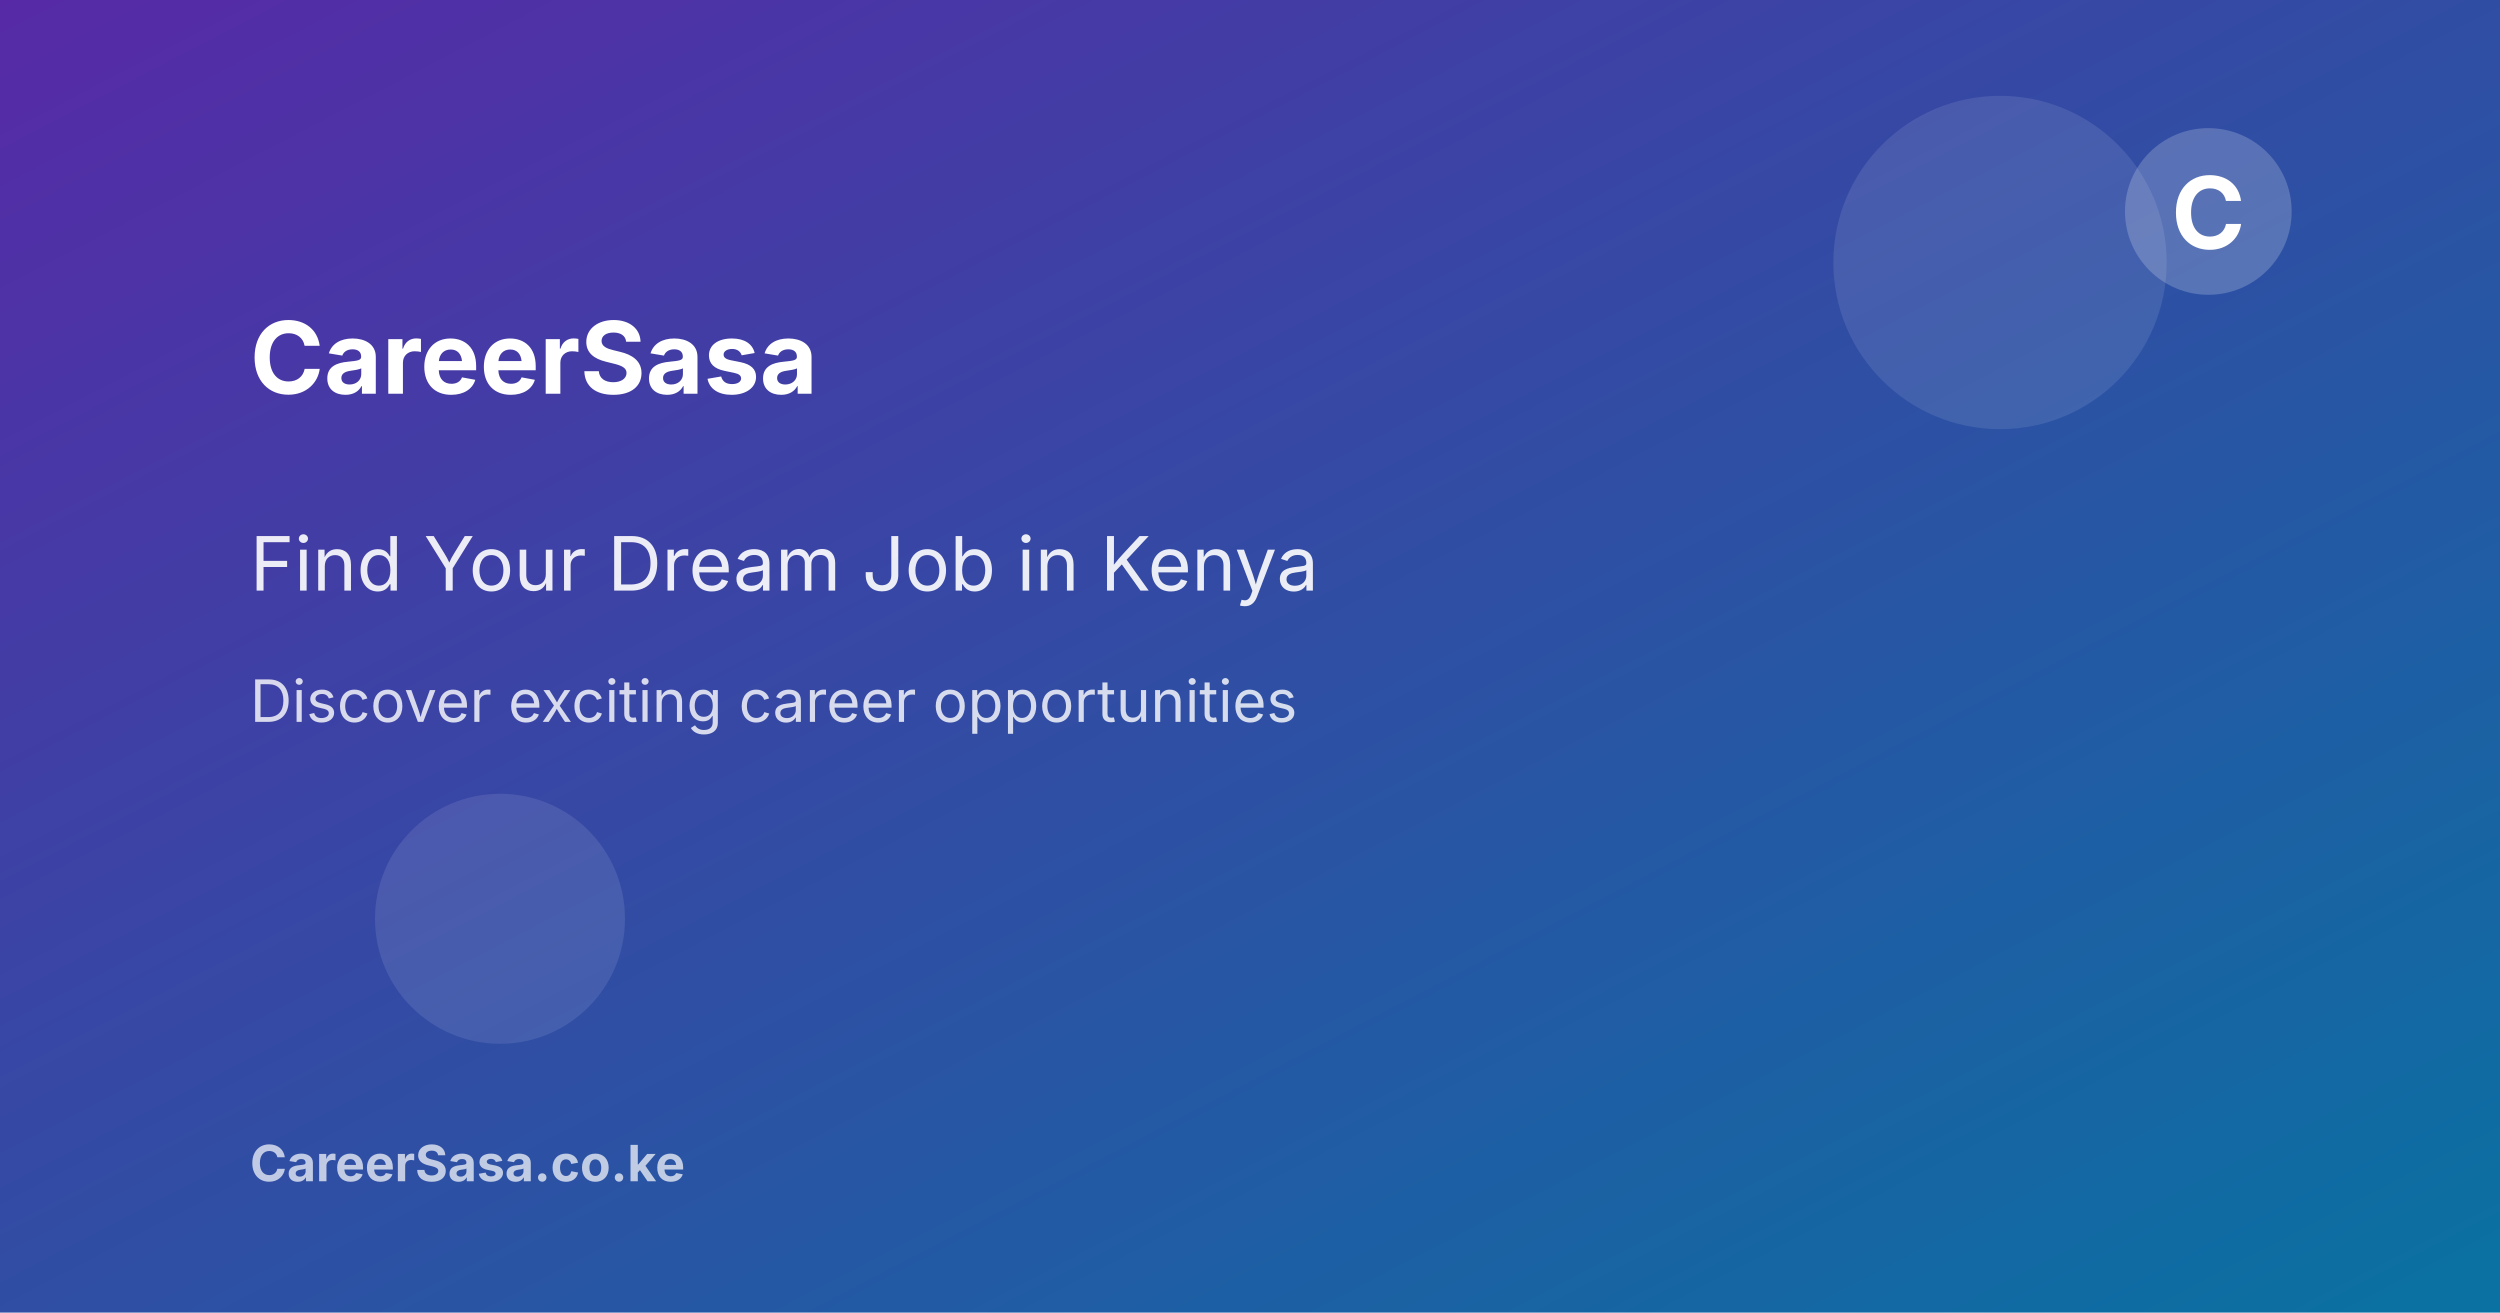
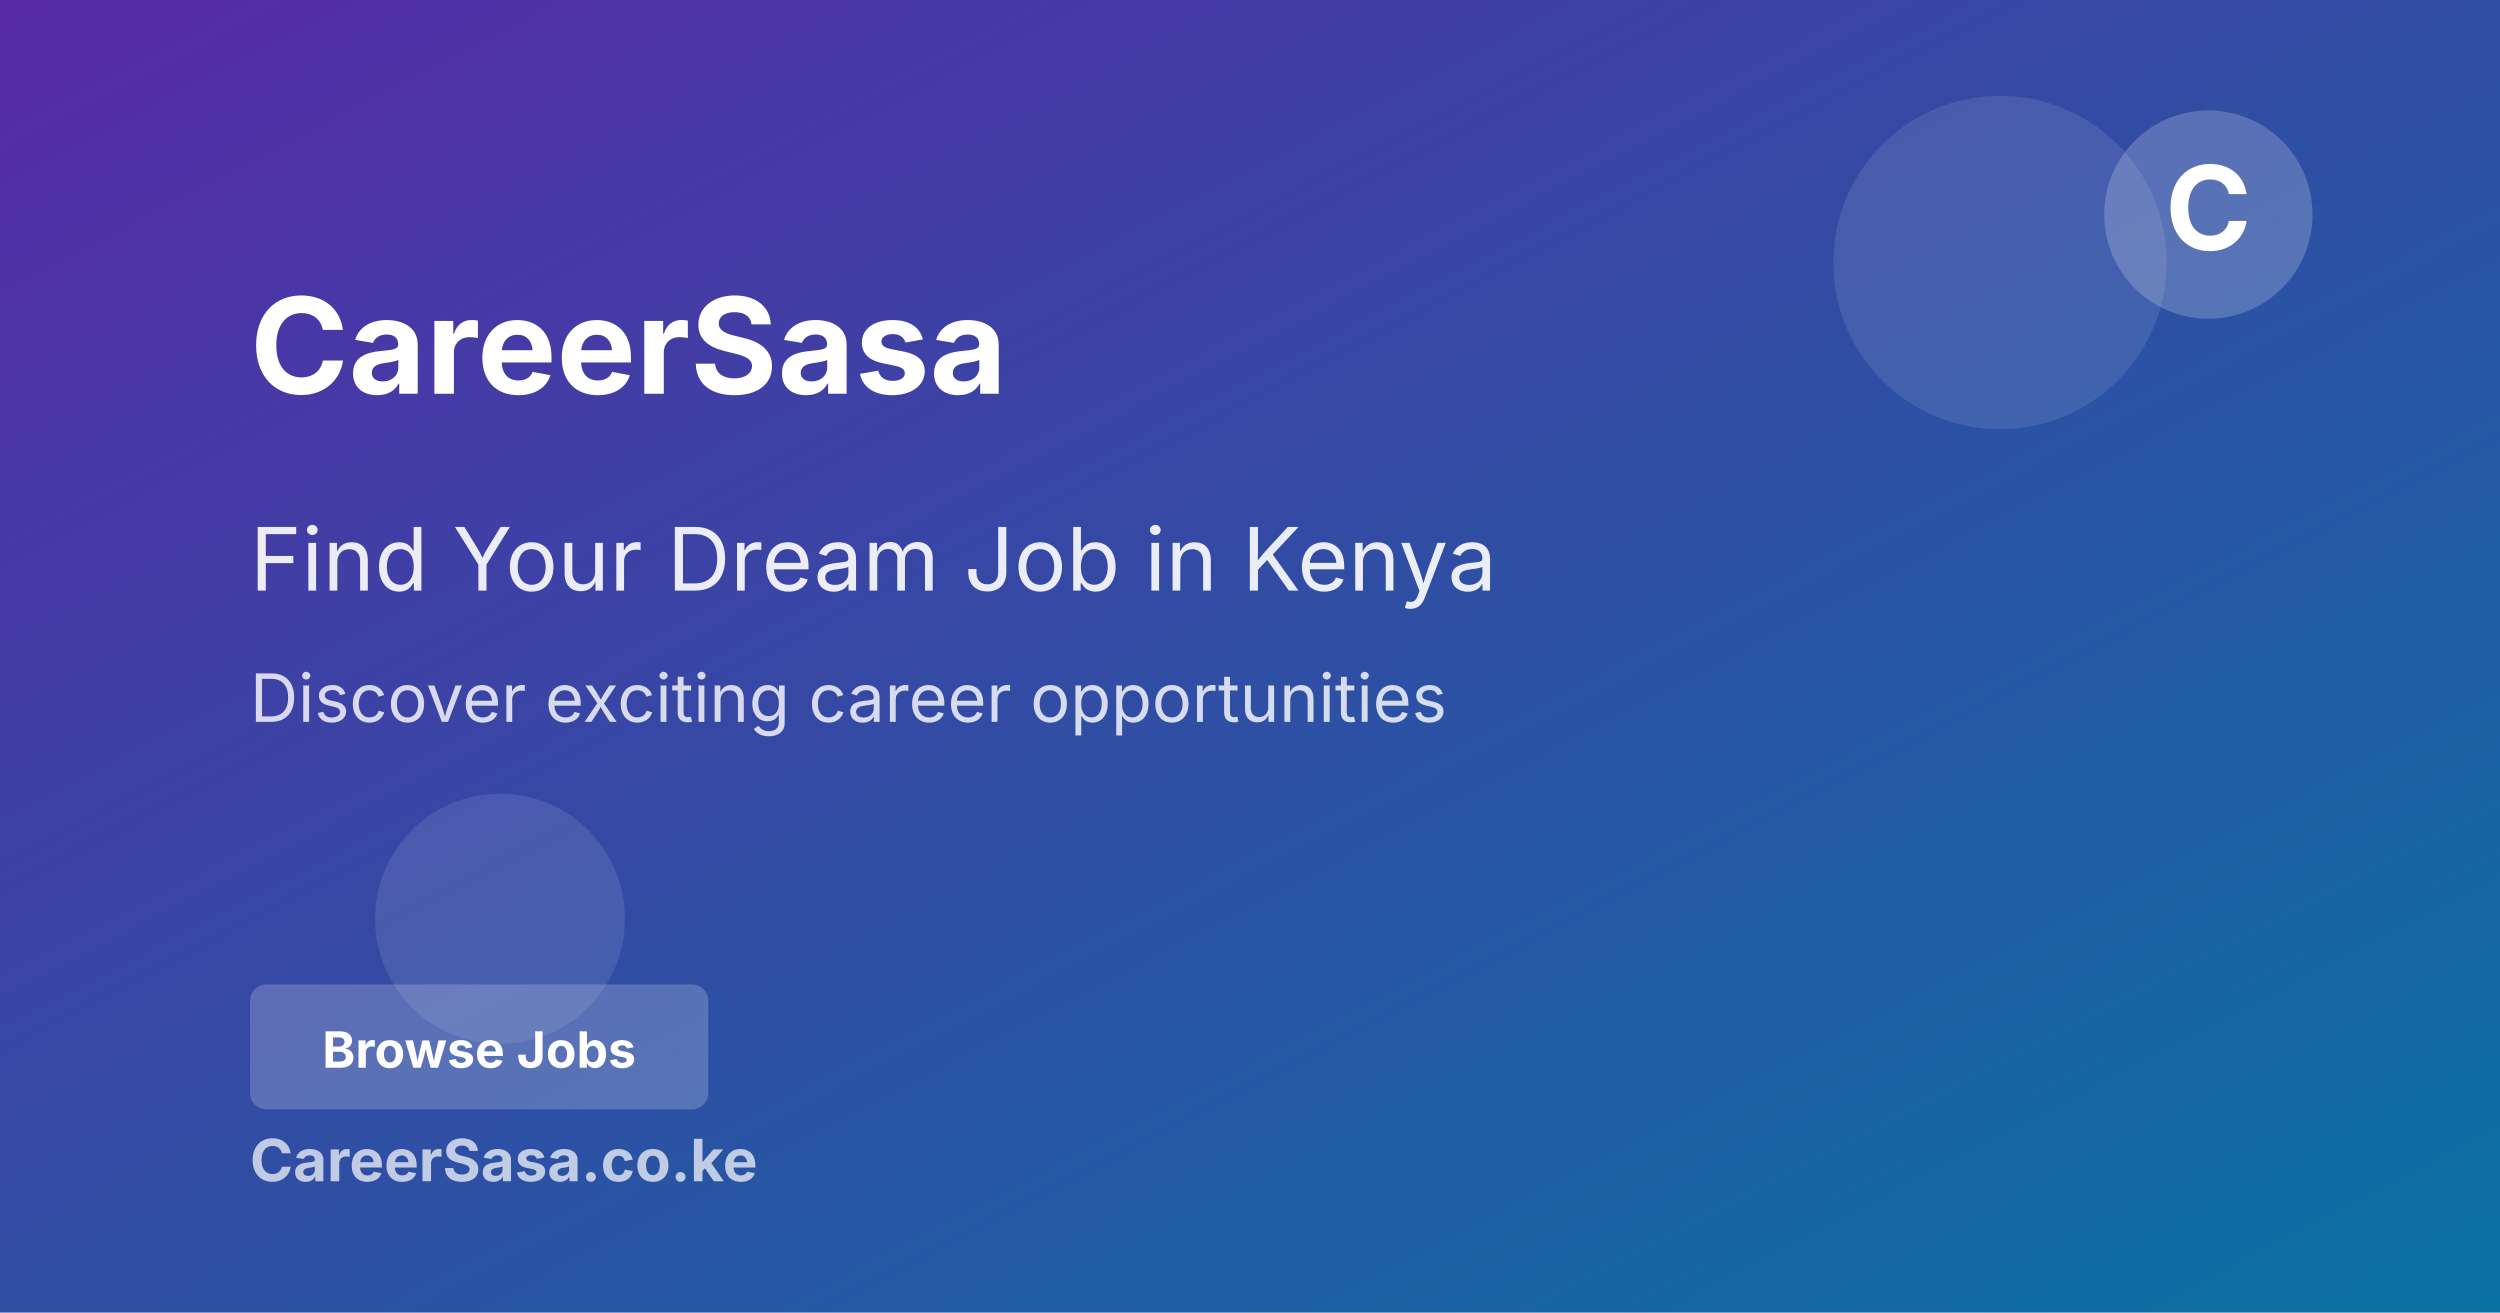
<svg xmlns="http://www.w3.org/2000/svg" width="1200" height="630">
  <defs>
    <linearGradient id="bgGradient" x1="0%" y1="0%" x2="100%" y2="100%">
      <stop offset="0%" style="stop-color:hsl(262, 83%, 58%);stop-opacity:1" />
      <stop offset="100%" style="stop-color:hsl(199, 89%, 48%);stop-opacity:1" />
    </linearGradient>
  </defs>
  <rect width="100%" height="100%" fill="url(#bgGradient)" />
  <rect width="100%" height="100%" fill="rgba(0, 0, 0, 0.3)" />
  <circle cx="960" cy="126" r="80" fill="rgba(255, 255, 255, 0.1)" />
  <circle cx="240" cy="441" r="60" fill="rgba(255, 255, 255, 0.1)" />
-   <text x="120" y="189" font-family="system-ui, -apple-system, sans-serif" font-size="48" font-weight="bold" fill="white">CareerSasa</text>
-   <text x="120" y="283.5" font-family="system-ui, -apple-system, sans-serif" font-size="36" fill="rgba(255, 255, 255, 0.9)">Find Your Dream Job in Kenya</text>
-   <text x="120" y="346.5" font-family="system-ui, -apple-system, sans-serif" font-size="28" fill="rgba(255, 255, 255, 0.8)">Discover exciting career opportunities</text>
-   <text x="120" y="567" font-family="system-ui, -apple-system, sans-serif" font-size="24" font-weight="bold" fill="rgba(255, 255, 255, 0.7)">CareerSasa.co.ke</text>
-   <circle cx="1060" cy="101.5" r="40" fill="rgba(255, 255, 255, 0.2)" />
-   <text x="1060" y="101.5" font-family="system-ui, -apple-system, sans-serif" font-size="48" font-weight="bold" fill="white" text-anchor="middle" dominant-baseline="middle">C</text>
+   <text x="120" y="189" font-family="system-ui, -apple-system, sans-serif" font-size="64" font-weight="bold" fill="white">CareerSasa</text>
+   <text x="120" y="283.5" font-family="system-ui, -apple-system, sans-serif" font-size="42" fill="rgba(255, 255, 255, 0.9)">Find Your Dream Job in Kenya</text>
+   <text x="120" y="346.5" font-family="system-ui, -apple-system, sans-serif" font-size="32" fill="rgba(255, 255, 255, 0.8)">Discover exciting career opportunities</text>
+   <text x="120" y="567" font-family="system-ui, -apple-system, sans-serif" font-size="28" font-weight="bold" fill="rgba(255, 255, 255, 0.7)">CareerSasa.co.ke</text>
+   <rect x="120" y="472.5" width="220" height="60" rx="8" fill="rgba(255, 255, 255, 0.2)" />
+   <text x="230" y="512.5" font-family="system-ui, -apple-system, sans-serif" font-size="24" font-weight="bold" fill="white" text-anchor="middle">Browse Jobs</text>
+   <circle cx="1060" cy="103" r="50" fill="rgba(255, 255, 255, 0.2)" />
+   <text x="1060" y="120" font-family="system-ui, -apple-system, sans-serif" font-size="56" font-weight="bold" fill="white" text-anchor="middle">C</text>
</svg>
